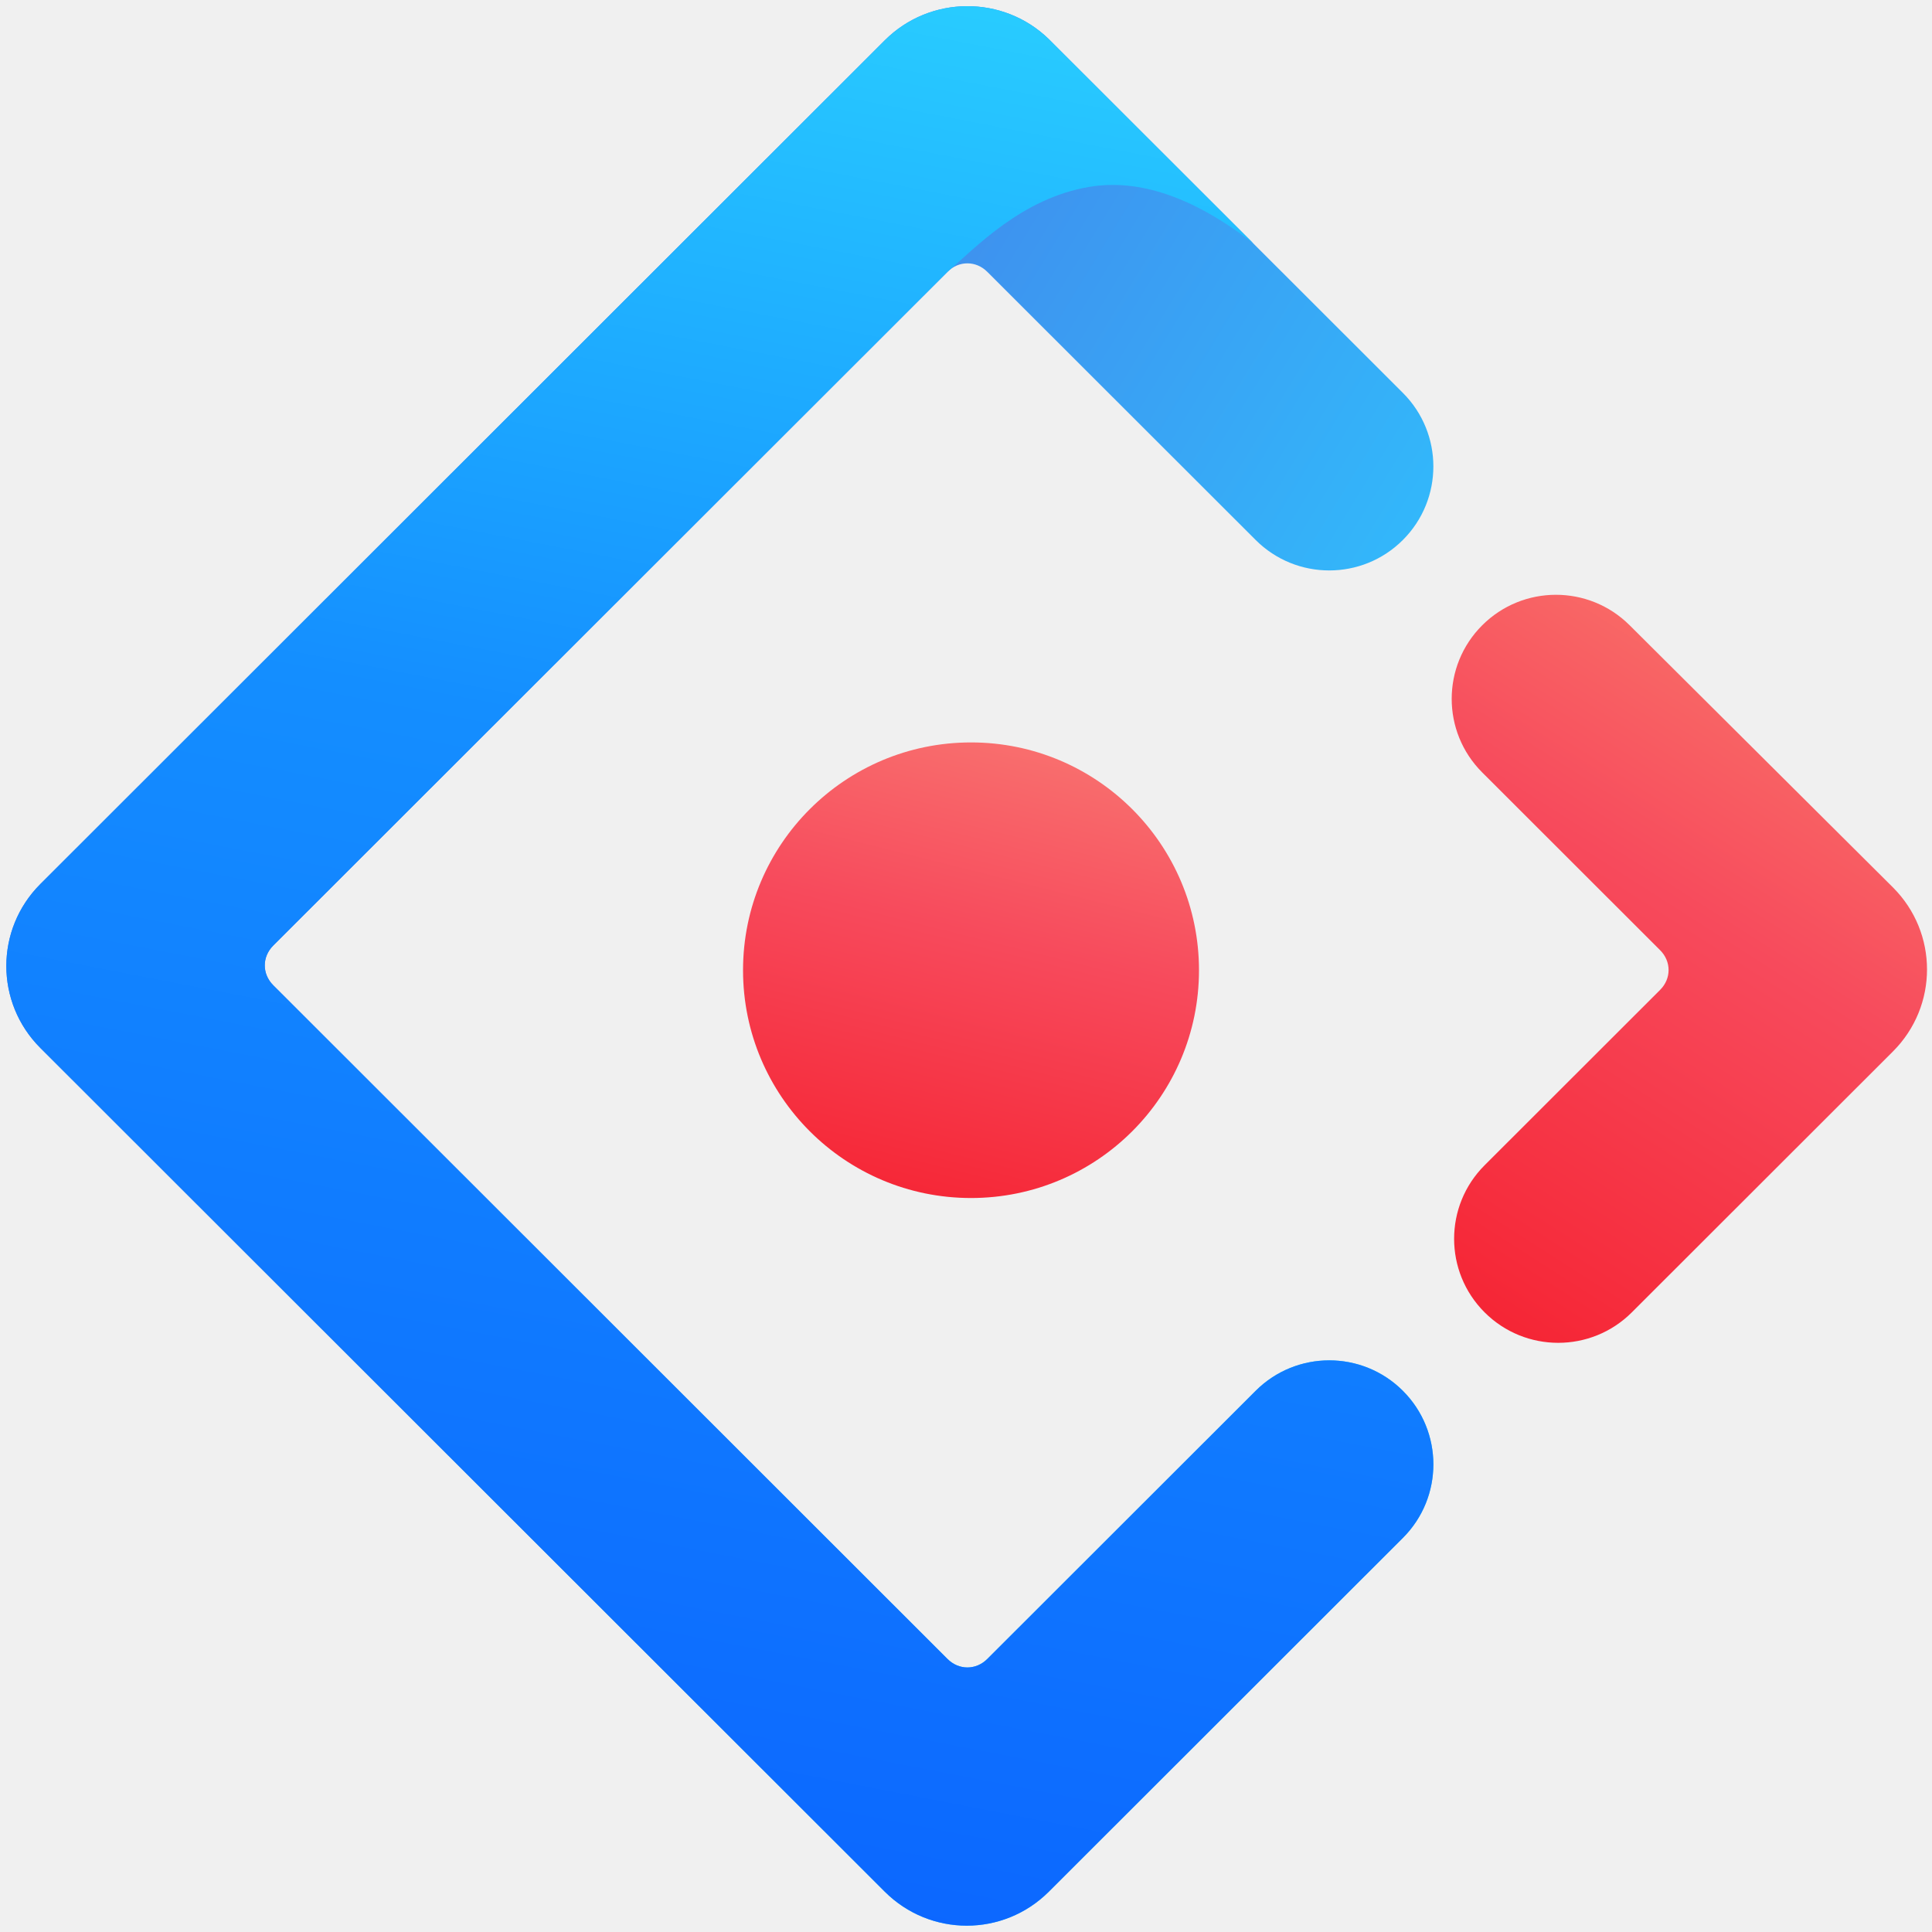
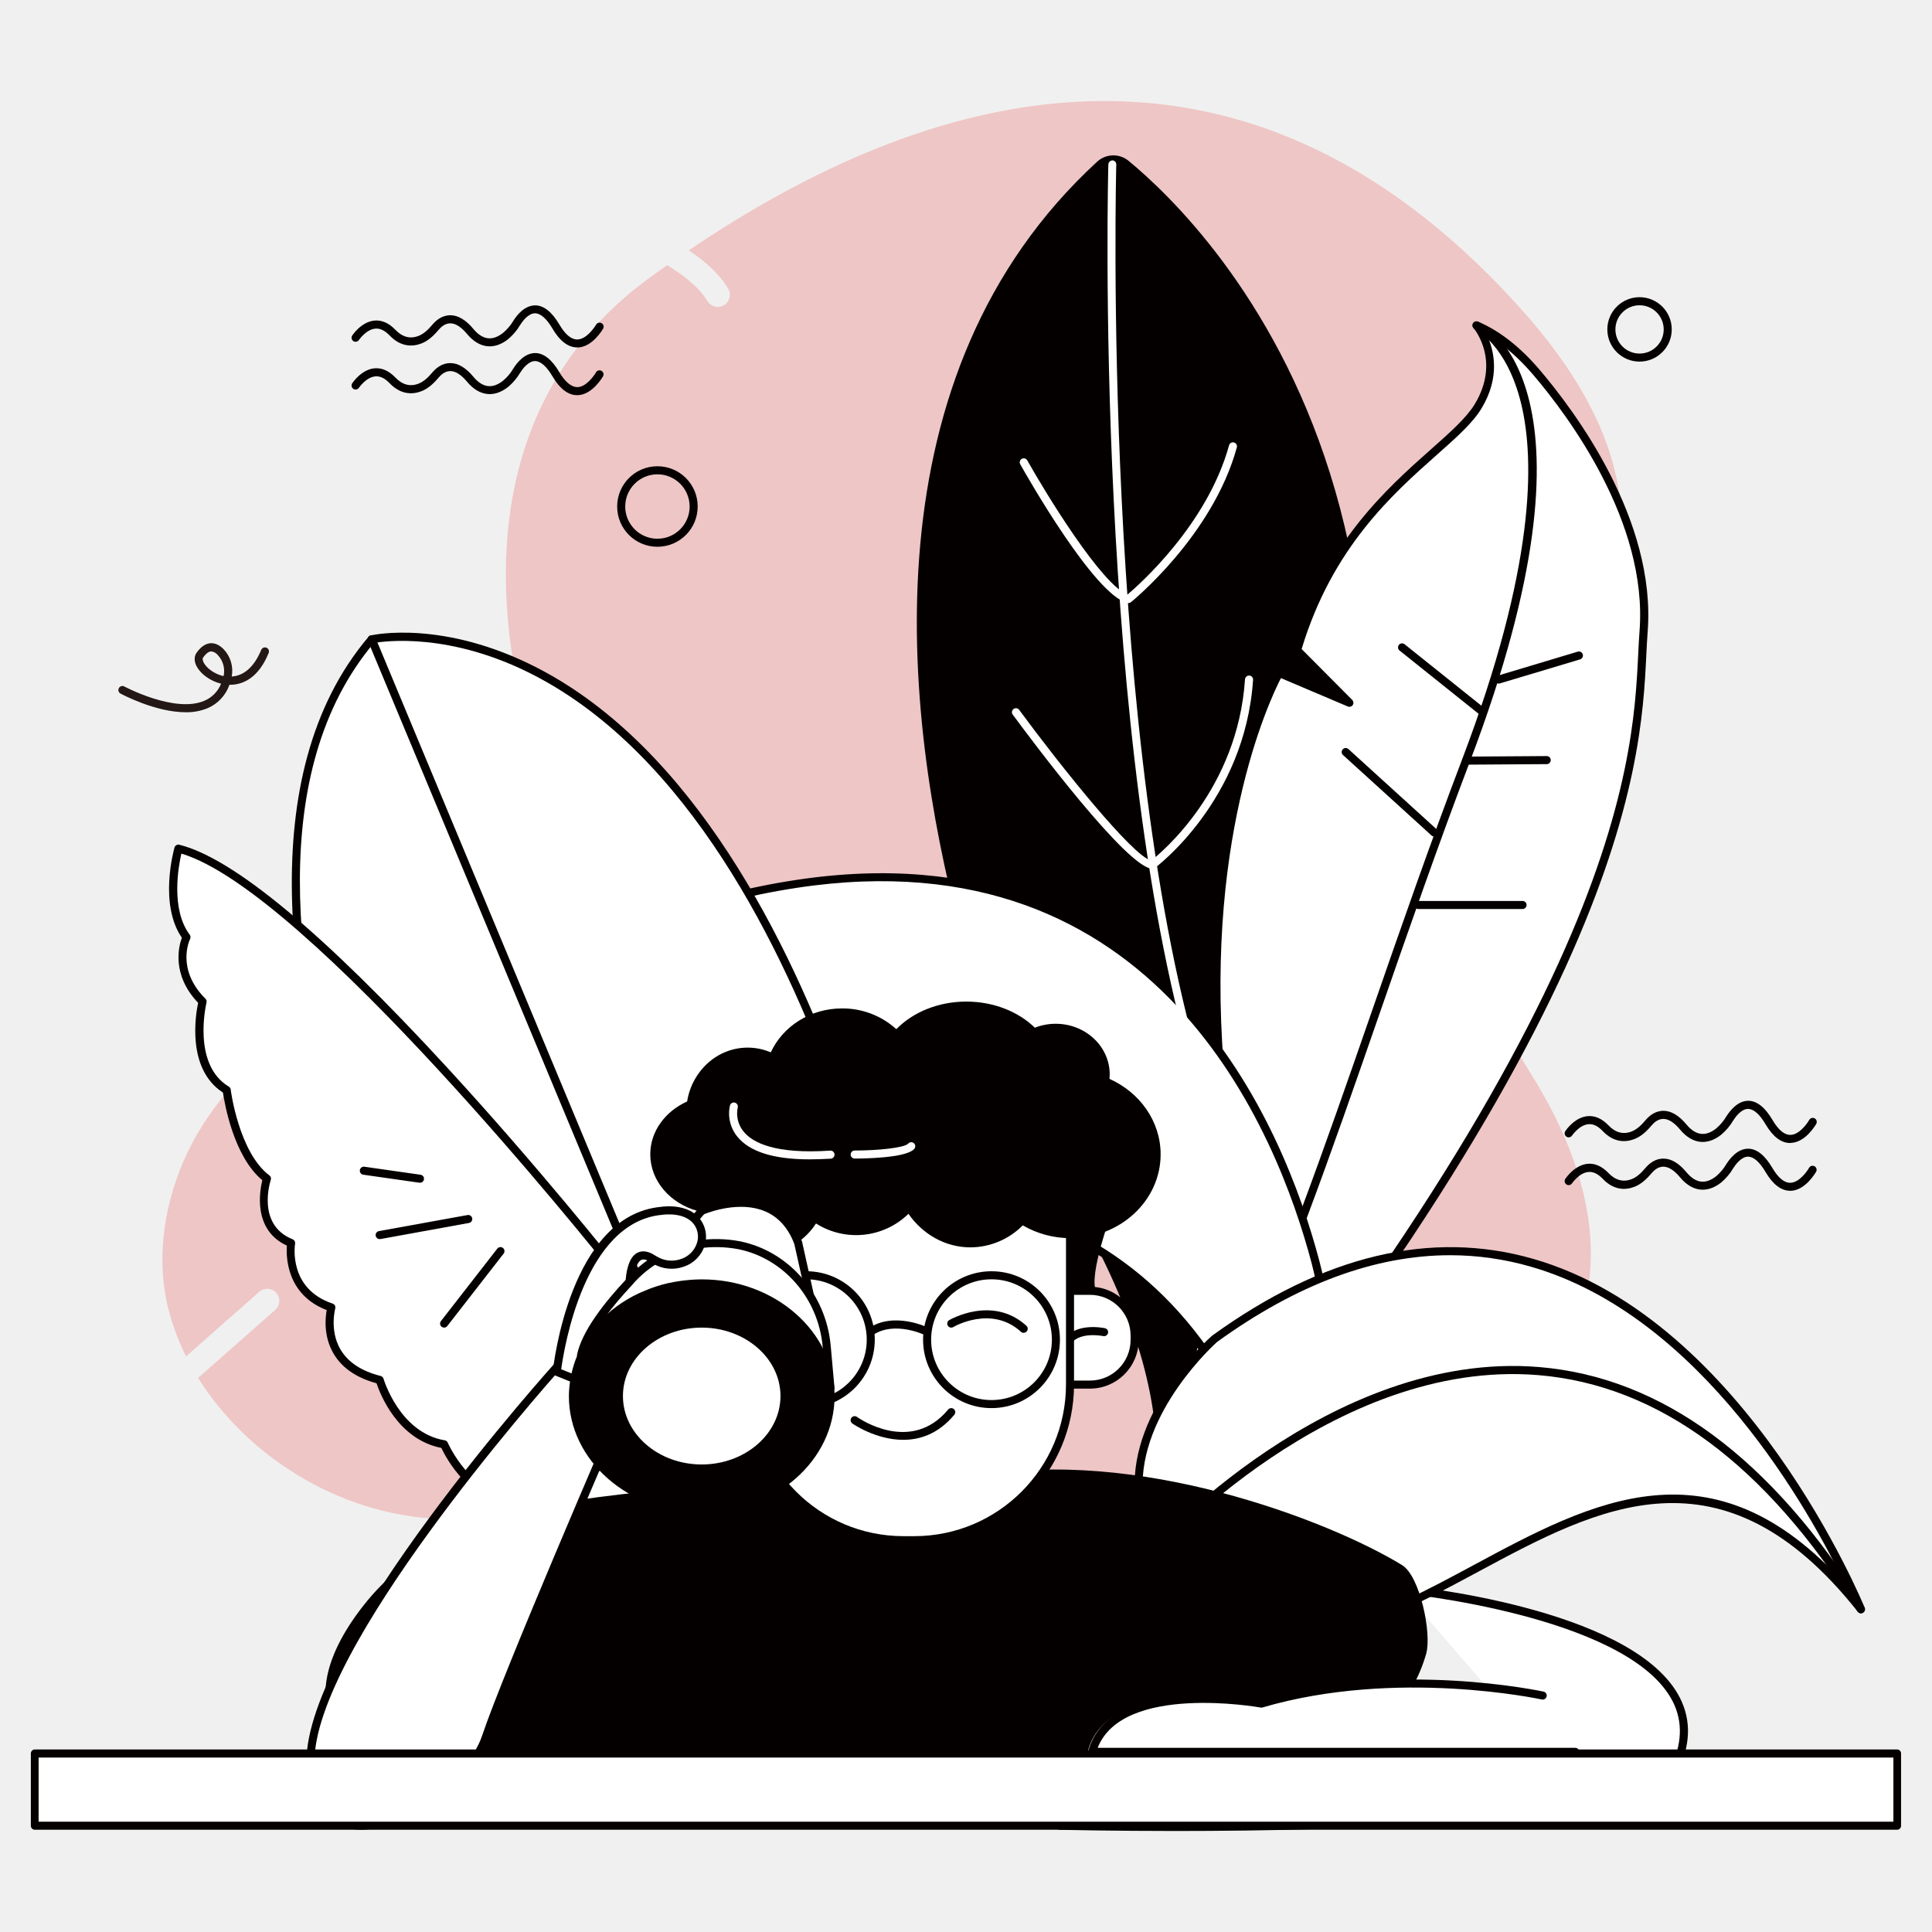
- <svg xmlns="http://www.w3.org/2000/svg" width="200" height="200" version="1.1" viewBox="0 0 200 200">
+ <svg xmlns="http://www.w3.org/2000/svg" viewBox="0 0 1024 1024" width="200" height="200" id="a7b9e121-46c7-47d7-9e5a-9dea1629648e">
  <defs>
-     <linearGradient id="linearGradient-1" x1="62.102%" x2="108.197%" y1="0%" y2="37.864%">
-       <stop offset="0%" stop-color="#4285EB" />
-       <stop offset="100%" stop-color="#2EC7FF" />
-     </linearGradient>
-     <linearGradient id="linearGradient-2" x1="69.644%" x2="54.043%" y1="0%" y2="108.457%">
-       <stop offset="0%" stop-color="#29CDFF" />
-       <stop offset="37.86%" stop-color="#148EFF" />
-       <stop offset="100%" stop-color="#0A60FF" />
-     </linearGradient>
-     <linearGradient id="linearGradient-3" x1="69.691%" x2="16.723%" y1="-12.974%" y2="117.391%">
-       <stop offset="0%" stop-color="#FA816E" />
-       <stop offset="41.473%" stop-color="#F74A5C" />
-       <stop offset="100%" stop-color="#F51D2C" />
-     </linearGradient>
-     <linearGradient id="linearGradient-4" x1="68.128%" x2="30.44%" y1="-35.691%" y2="114.943%">
-       <stop offset="0%" stop-color="#FA8E7D" />
-       <stop offset="51.264%" stop-color="#F74A5C" />
-       <stop offset="100%" stop-color="#F51D2C" />
-     </linearGradient>
+     <style>.aae448e3-3820-4db0-8b6c-5202e77157a7{fill:#e61f19;opacity:0.2;}.a4da151b-d4e2-49e9-a6ed-75e9b68c2afd{fill:#040000;}.ac52c1ed-0af8-4c4d-b9db-c539bc9b1662{fill:#fff;}.bac404ac-dec8-498c-ac47-46aa684ae1dd{fill:#231815;}.e115b530-dfb1-4089-9352-734220872281{fill:none;}.aea8a7b9-f648-4a53-afc1-7c3500db95c4{fill:#fffdfd;}</style>
  </defs>
-   <g id="Page-1" fill="none" fill-rule="evenodd" stroke="none" stroke-width="1">
-     <g id="logo" transform="translate(-20, -20)">
-       <g id="Group-28-Copy-5" transform="translate(20, 20)">
-         <g id="Group-27-Copy-3">
-           <g id="Group-25" fill-rule="nonzero">
-             <g id="2">
-               <path id="Shape" fill="url(#linearGradient-1)" d="M91.588,4.177 L4.18,91.513 C-0.519,96.208 -0.519,103.792 4.18,108.487 L91.588,195.823 C96.287,200.519 103.877,200.519 108.577,195.823 L145.225,159.205 C149.434,155 149.434,148.182 145.225,143.977 C141.017,139.772 134.194,139.772 129.985,143.977 L102.202,171.737 C101.032,172.906 99.257,172.906 98.088,171.737 L28.286,101.993 C27.116,100.824 27.116,99.051 28.286,97.882 L98.088,28.138 C99.257,26.969 101.032,26.969 102.202,28.138 L129.985,55.898 C134.194,60.103 141.017,60.103 145.225,55.898 C149.434,51.693 149.434,44.876 145.225,40.671 L108.581,4.056 C103.862,-0.538 96.269,-0.501 91.588,4.177 Z" />
-               <path id="Shape" fill="url(#linearGradient-2)" d="M91.588,4.177 L4.18,91.513 C-0.519,96.208 -0.519,103.792 4.18,108.487 L91.588,195.823 C96.287,200.519 103.877,200.519 108.577,195.823 L145.225,159.205 C149.434,155 149.434,148.182 145.225,143.977 C141.017,139.772 134.194,139.772 129.985,143.977 L102.202,171.737 C101.032,172.906 99.257,172.906 98.088,171.737 L28.286,101.993 C27.116,100.824 27.116,99.051 28.286,97.882 L98.088,28.138 C101,25.627 105.752,20.542 112.73,19.352 C117.916,18.469 123.585,20.414 129.739,25.189 C125.625,21.078 118.572,14.034 108.581,4.056 C103.862,-0.538 96.269,-0.501 91.588,4.177 Z" />
-             </g>
-             <path id="Shape" fill="url(#linearGradient-3)" d="M153.686,135.855 C157.894,140.06 164.717,140.06 168.926,135.855 L195.96,108.843 C200.659,104.147 200.659,96.564 195.961,91.869 L168.691,64.718 C164.472,60.518 157.647,60.524 153.436,64.732 C149.227,68.937 149.227,75.754 153.436,79.959 L171.854,98.362 C173.024,99.531 173.024,101.305 171.854,102.473 L153.686,120.627 C149.477,124.832 149.477,131.65 153.686,135.855 Z" />
-           </g>
-           <ellipse id="Combined-Shape" cx="100.519" cy="100.437" fill="url(#linearGradient-4)" rx="23.6" ry="23.581" />
-         </g>
-       </g>
-     </g>
-   </g>
+   <path d="M805.48,163C654.88-4.19,488.81,48.93,365.07,132.68c8.25,5.52,16.08,12.3,20.87,20.29a6.4,6.4,0,1,1-11,6.58c-4.36-7.26-12.66-13.74-21.33-19-3.18,2.24-6.34,4.5-9.45,6.77-125.7,91.76-57.66,258.41-57.66,258.41s42.53,55.05-117.9,136C101,575.86,79,642,88,688.18A121.07,121.07,0,0,0,98.63,718.9l38.66-34.11a6.4,6.4,0,1,1,8.46,9.6L105,730.32c26.52,42.48,77.77,74.93,134.42,74.93l515-19S908.81,723,810.36,567.43,964.71,339.79,805.48,163Z" class="aae448e3-3820-4db0-8b6c-5202e77157a7" />
+   <path d="M508.67,492.51C478.39,377.31,459,198.45,581.46,85.74a12.7,12.7,0,0,1,16.64-.55c42.55,35,222.51,211.59,59.69,586.47,0,0-29.87,64-12.8,136.54L602.32,821s38.93-56.62-31.47-179.53C544,594.57,522.41,544.78,508.67,492.51Z" class="a4da151b-d4e2-49e9-a6ed-75e9b68c2afd" />
+   <path d="M567.11,887.18l-16-14.12c94.75-60.91,96.42-296.19,96.42-296.19C633.23,434.47,678,356.72,678,356.72l37.26,15.82-27.73-27.9c23.46-79.45,81.13-104.8,95.93-129.3s-.86-42.88-.86-42.88c12.42,5.28,23.08,14.69,31.78,24.9,22.43,26.32,61,81.77,56.78,137.24S881.77,522.43,567.11,887.18Z" class="ac52c1ed-0af8-4c4d-b9db-c539bc9b1662" />
+   <path d="M567.11,889.31a2.1,2.1,0,0,1-1.41-.53l-16-14.12a2.13,2.13,0,0,1-.72-1.76,2.11,2.11,0,0,1,1-1.63c92.7-59.61,95.42-292.08,95.43-294.42-14.2-141.21,30.26-220.41,30.71-221.19a2.14,2.14,0,0,1,2.68-.9L706,366.32,686,346.15a2.14,2.14,0,0,1-.53-2.11c16.46-55.75,49.24-84.83,73.17-106.07,10-8.87,18.63-16.52,23-23.74,13.79-22.82-.06-39.68-.66-40.39a2.13,2.13,0,0,1,2.46-3.34c11.3,4.8,22.26,13.37,32.57,25.47,18.74,22,61.84,79.55,57.29,138.79-.29,3.72-.49,7.78-.71,12.23-2.95,60.1-9.85,200.83-303.81,541.59a2.13,2.13,0,0,1-1.47.73Zm-12.49-16,12.29,10.85c291.63-338.47,298.45-477.8,301.37-537.36.22-4.5.42-8.6.71-12.36,4.44-57.66-37.87-114.1-56.27-135.69-7.9-9.27-16.15-16.36-24.6-21.15,3.68,7.85,7.25,22.08-2.88,38.85-4.69,7.77-13.12,15.25-23.8,24.72C738.07,261.9,706.13,290.25,689.89,344l26.84,27a2.13,2.13,0,0,1-2.34,3.46l-35.47-15.05c-6.19,12-42.2,88.44-29.26,217.2A812.89,812.89,0,0,1,637,702.51C620.9,789.53,593.2,847,554.62,873.3Z" class="a4da151b-d4e2-49e9-a6ed-75e9b68c2afd" />
+   <path d="M551.12,875.2a2.14,2.14,0,0,1-1.22-3.89c80.3-56.21,125.36-186,177.54-336.25,15-43.2,30.51-87.88,47.55-132.67,38.78-101.95,38.43-158.62,31.31-188.21-7.63-31.69-24.45-39.69-24.62-39.77a2.15,2.15,0,0,1-1.06-2.82,2.11,2.11,0,0,1,2.81-1.07c2.94,1.31,71.24,34.4-4.46,233.39-17,44.73-32.51,89.38-47.5,132.55-52.42,151-97.69,281.34-179.13,338.35A2.13,2.13,0,0,1,551.12,875.2Z" class="a4da151b-d4e2-49e9-a6ed-75e9b68c2afd" />
+   <path d="M666,967.67s59.39-192,31.26-298.67c-16.58-62.83-78.15-230.4-275.06-200.53S250.29,643.4,337.81,639.14c81.31-4,249-48.44,325,119.77,10.74,23.76,14,52.45,9.43,79.66l-21.83,129.1Z" class="ac52c1ed-0af8-4c4d-b9db-c539bc9b1662" />
+   <path d="M666,969.8H650.38a2.12,2.12,0,0,1-2.1-2.49l21.82-129.1c4.53-26.79,1.15-55.37-9.26-78.42-65.12-144.1-197.79-130.63-285.59-121.73-13.53,1.37-26.3,2.67-37.33,3.21-35.82,1.72-64.18-21.6-67.57-55.5-2.46-24.61,8.53-49.48,30.94-70,26.56-24.36,68.26-41.43,120.59-49.37,194.56-29.5,258.83,131.51,277.45,202.1,28,106-30.69,297.92-31.28,299.84A2.13,2.13,0,0,1,666,969.8Zm-13.11-4.26h11.53c5.44-18.22,57.12-196.09,30.77-296-18.32-69.48-81.6-227.95-272.67-199C314.06,487,270.07,540.07,274.6,585.34c3.15,31.57,29.69,53.34,63.11,51.67,10.92-.53,23.64-1.83,37.11-3.19,89-9,223.52-22.69,289.91,124.21,10.91,24.16,14.32,52.88,9.58,80.89Z" class="a4da151b-d4e2-49e9-a6ed-75e9b68c2afd" />
+   <path d="M261,799.66s-183.47-320-64-460.8c0,0,149.33-34.13,247.46,238.94C517.38,780.72,418.85,829.53,261,799.66Z" class="ac52c1ed-0af8-4c4d-b9db-c539bc9b1662" />
+   <path d="M338.16,809.9q-34.47,0-77.57-8.14a2.11,2.11,0,0,1-1.45-1c-.46-.81-46.34-81.32-77-178C153.77,533.15,133,411,195.36,337.49a2.07,2.07,0,0,1,1.15-.7c1.56-.36,38.66-8.41,88.39,17.25,82.6,42.63,133.45,144.82,161.56,223,32.63,90.79,32.74,156.09.34,194.07C424.78,797,388.37,809.9,338.16,809.9Zm-75.8-12.15c89.3,16.74,150.27,6.87,181.19-29.37,31.34-36.73,31-100.61-1.11-189.86-27.8-77.36-78-178.42-159.18-220.53-44.82-23.24-79.89-18.12-85.13-17.18C84.92,475.63,252,779.34,262.36,797.75Z" class="a4da151b-d4e2-49e9-a6ed-75e9b68c2afd" />
+   <line y2="799.66" x2="388.99" y1="338.86" x1="196.99" class="ac52c1ed-0af8-4c4d-b9db-c539bc9b1662" />
+   <path d="M389,801.8a2.14,2.14,0,0,1-2-1.31L195,339.69A2.13,2.13,0,0,1,199,338l192,460.8a2.13,2.13,0,0,1-1.14,2.79A2,2,0,0,1,389,801.8Z" class="a4da151b-d4e2-49e9-a6ed-75e9b68c2afd" />
+   <path d="M325,671.66S162.85,466.86,94.59,449.8c0,0-8.54,29.86,4.26,46.93,0,0-8.53,17.07,8.54,34.13,0,0-8.54,34.14,12.8,46.94,0,0,4.26,34.13,21.33,46.93,0,0-8.53,25.6,12.8,34.13,0,0-4.27,25.6,21.33,34.14,0,0-8.53,29.86,25.6,38.4,0,0,8.54,29.86,34.14,34.13,0,0,12.8,29.87,38.4,29.87l72.53-29.87Z" class="ac52c1ed-0af8-4c4d-b9db-c539bc9b1662" />
+   <path d="M273.79,797.53c-24.21,0-37.25-24.56-39.88-30.1-23.15-4.57-32.44-28.55-34.34-34.27-10.77-2.92-18.47-8.26-22.88-15.9-5.26-9.11-4.28-18.82-3.53-22.89-21.28-8.16-21.54-28.21-21.12-34.17-18.16-8.39-14.39-29-13-34.67-15.19-12.59-20-40.65-20.87-46.45-19.36-12.54-14.49-41.28-13.16-47.55-14.29-15-10.23-30.15-8.62-34.51-12.26-17.81-4.25-46.57-3.9-47.81a2.14,2.14,0,0,1,2.57-1.48c28.73,7.18,76.45,46.87,141.86,118,48.56,52.78,89.29,104.14,89.7,104.65a2.1,2.1,0,0,1,.41.85l21.33,93.87a2.13,2.13,0,0,1-1.27,2.44L274.6,797.37A2.05,2.05,0,0,1,273.79,797.53ZM96.13,452.43c-1.58,6.89-5.71,29.51,4.43,43a2.14,2.14,0,0,1,.2,2.23c-.31.64-7.57,16,8.13,31.68a2.13,2.13,0,0,1,.57,2c-.08.33-7.89,32.76,11.82,44.59a2.13,2.13,0,0,1,1,1.56c0,.33,4.36,33.39,20.5,45.5a2.12,2.12,0,0,1,.74,2.37c-.32,1-7.62,23.81,11.57,31.48a2.14,2.14,0,0,1,1.31,2.33c-.15,1-3.61,23.93,19.91,31.77a2.12,2.12,0,0,1,1.37,2.6c0,.11-3.13,11.51,2.71,21.59,4,6.84,11.16,11.61,21.36,14.16a2.12,2.12,0,0,1,1.53,1.48c.09.29,8.5,28.63,32.44,32.62a2.14,2.14,0,0,1,1.61,1.26c.12.28,12.42,28.25,36,28.57l70.47-29L323,672.61C315.2,662.8,162.69,472.23,96.13,452.43Z" class="a4da151b-d4e2-49e9-a6ed-75e9b68c2afd" />
+   <path d="M743.12,842.33S922.36,859.4,888.19,936.2c-17.43,39.17-326.54,31.47-326.54,31.47S542,946.16,618.5,910.6c73.42-34.14,180.09-4.27,180.09-4.27" class="ac52c1ed-0af8-4c4d-b9db-c539bc9b1662" />
+   <path d="M623,970.46c-33.83,0-58-.57-61.41-.66a2.1,2.1,0,0,1-1.52-.69c-.16-.18-4-4.48-2.46-12.12,2.06-10.28,14.14-27,60-48.33,38.36-17.83,85.71-18.07,118.67-15.12a388.44,388.44,0,0,1,62.89,10.74,2.13,2.13,0,1,1-1.15,4.11c-1.06-.3-106.76-29.26-178.61,4.14-46.28,21.52-55.93,37.5-57.55,45.1a10.82,10.82,0,0,0,.93,7.93c86.36,2.09,309.69.71,323.46-30.23,5.73-12.89,5.48-24.84-.76-35.53-25.53-43.71-141.4-55.23-142.56-55.35a2.12,2.12,0,0,1-1.92-2.32,2.09,2.09,0,0,1,2.32-1.92c4.86.46,119.21,11.84,145.84,57.44,7,11.94,7.3,25.2,1,39.41C877.13,966.29,714.63,970.46,623,970.46Z" class="a4da151b-d4e2-49e9-a6ed-75e9b68c2afd" />
+   <path d="M986.32,852.93S864.26,550,643.82,709.53c0,0-89.63,78.59-1.66,140.46C748.26,924.62,858.17,691.14,986.32,852.93Z" class="ac52c1ed-0af8-4c4d-b9db-c539bc9b1662" />
+   <path d="M688.69,867.4c-16,0-31.85-4.48-47.76-15.67-25-17.55-38.24-38.18-39.48-61.31-2.35-44,39.2-80.94,41-82.49,58.91-42.64,116.17-56.28,170.35-40.66,113,32.58,174.92,183.35,175.53,184.87a2.13,2.13,0,0,1-3.65,2.12C912.76,763.5,847,798.87,783.43,833.09,750.94,850.56,719.64,867.4,688.69,867.4Zm80-202.11c-39.94,0-81.35,15.37-123.65,46-.26.24-41.61,37-39.36,79,1.17,21.75,13.84,41.27,37.67,58,44.59,31.36,90,6.94,138-18.91,62.19-33.46,126.4-68,196.58,10.38-18.31-38.08-75.73-142.21-166.41-168.35A154.2,154.2,0,0,0,768.72,665.29Z" class="a4da151b-d4e2-49e9-a6ed-75e9b68c2afd" />
+   <path d="M986.32,855.07a2.14,2.14,0,0,1-1.81-1C936,776.26,879.05,734.13,815.4,728.85c-109.07-9.09-201.89,94.49-202.81,95.54a2.14,2.14,0,1,1-3.2-2.83c.94-1.06,95.17-106.2,206.34-97,65.07,5.39,123.08,48.19,172.4,127.22a2.14,2.14,0,0,1-.68,2.94A2.2,2.2,0,0,1,986.32,855.07Z" class="a4da151b-d4e2-49e9-a6ed-75e9b68c2afd" />
+   <path d="M755.92,876.46c3-10.72-3.29-41.12-12.8-46.93-39.29-24-141.23-62.85-226.13-46.93-68.27,12.8-106.26-4.35-149.34,4.26-42.66,8.54-128,4.27-174.93,64s-4.78,93.6,51.2,89.6c59.73-4.26,204.8-4.26,204.8-4.26H687.65S741.73,926.72,755.92,876.46Z" class="a4da151b-d4e2-49e9-a6ed-75e9b68c2afd" />
+   <path d="M367.57,684.16h49a0,0,0,0,1,0,0v49.72a0,0,0,0,1,0,0h-49a5.55,5.55,0,0,1-5.55-5.55V689.71a5.55,5.55,0,0,1,5.55-5.55Z" class="ac52c1ed-0af8-4c4d-b9db-c539bc9b1662" />
+   <path d="M416.52,736H385.7a25.86,25.86,0,0,1-25.82-25.82v-2.34A25.86,25.86,0,0,1,385.7,682h30.82a2.13,2.13,0,0,1,2.13,2.14v49.71A2.13,2.13,0,0,1,416.52,736ZM385.7,686.29a21.58,21.58,0,0,0-21.55,21.56v2.34a21.58,21.58,0,0,0,21.55,21.55h28.69V686.29Z" class="a4da151b-d4e2-49e9-a6ed-75e9b68c2afd" />
+   <path transform="translate(1148.32 1418.03) rotate(180)" d="M569.38,684.16h15.11a16.92,16.92,0,0,1,16.92,16.92v15.87a16.92,16.92,0,0,1-16.92,16.92H569.38A22.48,22.48,0,0,1,546.9,711.4v-4.76a22.48,22.48,0,0,1,22.48-22.48Z" class="ac52c1ed-0af8-4c4d-b9db-c539bc9b1662" />
+   <path d="M577.72,736H546.9a2.14,2.14,0,0,1-2.13-2.14V684.16A2.14,2.14,0,0,1,546.9,682h30.82a25.85,25.85,0,0,1,25.82,25.83v2.34A25.85,25.85,0,0,1,577.72,736ZM549,731.74h28.68a21.58,21.58,0,0,0,21.56-21.55v-2.34a21.58,21.58,0,0,0-21.56-21.56H549Z" class="a4da151b-d4e2-49e9-a6ed-75e9b68c2afd" />
+   <path d="M585.25,706.07s-15.4-3.36-20.2,6.45" class="ac52c1ed-0af8-4c4d-b9db-c539bc9b1662" />
+   <path d="M565,714.65a2.08,2.08,0,0,1-.93-.22,2.13,2.13,0,0,1-1-2.85c5.48-11.19,21.88-7.75,22.58-7.59a2.13,2.13,0,0,1,1.63,2.53,2.15,2.15,0,0,1-2.54,1.63c-.14,0-13.83-2.87-17.84,5.31A2.14,2.14,0,0,1,565,714.65Z" class="a4da151b-d4e2-49e9-a6ed-75e9b68c2afd" />
+   <path d="M462.38,601.7h38.67a66.08,66.08,0,0,1,66.08,66.08v63.14a85.42,85.42,0,0,1-85.42,85.42h0a85.42,85.42,0,0,1-85.42-85.42V667.78a66.08,66.08,0,0,1,66.08-66.08Z" class="ac52c1ed-0af8-4c4d-b9db-c539bc9b1662" />
+   <path d="M484.63,818.47H478.8a84.74,84.74,0,0,1-84.64-84.64V601.7a2.14,2.14,0,0,1,2.14-2.14H567.13a2.13,2.13,0,0,1,2.13,2.14V733.83A84.73,84.73,0,0,1,484.63,818.47Zm-86.2-214.64v130A80.46,80.46,0,0,0,478.8,814.2h5.83A80.46,80.46,0,0,0,565,733.83v-130Z" class="a4da151b-d4e2-49e9-a6ed-75e9b68c2afd" />
+   <path d="M588.05,571.82c.07-.78.12-1.55.12-2.35,0-14.83-12.81-26.85-28.62-26.85a30.34,30.34,0,0,0-11.06,2.08c-8.69-8.45-21.73-13.84-36.33-13.84-15,0-28.41,5.73-37.09,14.62a42.46,42.46,0,0,0-28.76-11c-16.93,0-31.46,9.59-37.78,23.29a31.1,31.1,0,0,0-12.23-2.51c-16.16,0-29.53,12.35-32.11,28.55-11.58,5.22-19.53,15.79-19.53,28,0,14.07,10.51,26,25,30a35.34,35.34,0,0,0,62.84,6.65,39.71,39.71,0,0,0,49-5.11c7.51,10.78,19.42,17.78,32.87,17.78a39.35,39.35,0,0,0,27.72-11.66,50.2,50.2,0,0,0,25.27,6.77c26.4,0,47.8-19.9,47.8-44.44C615.12,594.18,604.05,579,588.05,571.82Z" class="a4da151b-d4e2-49e9-a6ed-75e9b68c2afd" />
+   <path d="M376.09,706.07s15.4-3.36,20.21,6.45" class="ac52c1ed-0af8-4c4d-b9db-c539bc9b1662" />
+   <path d="M396.3,714.65a2.13,2.13,0,0,1-1.92-1.2c-4-8.17-17.7-5.33-17.84-5.3a2.13,2.13,0,1,1-.9-4.16c.69-.16,17.1-3.59,22.57,7.59a2.13,2.13,0,0,1-1,2.85A2.08,2.08,0,0,1,396.3,714.65Z" class="a4da151b-d4e2-49e9-a6ed-75e9b68c2afd" />
+   <path d="M98.41,377.51c-16,0-33.78-9.47-34.71-10a2.14,2.14,0,0,1,2-3.76c.27.15,26.81,14.33,42.48,7.73a16.43,16.43,0,0,0,9-9.11c-5.79-1.39-10.74-5.15-12.85-9-1.5-2.72-1.54-5.43-.11-7.44,2.2-3.09,4.64-4.77,7.24-5,2.41-.18,4.75.85,7,3.09a16.55,16.55,0,0,1,4.36,14.55c6.63-.43,12-5.31,15.63-14.11a2.13,2.13,0,1,1,3.95,1.62C137,359.4,128.82,362.59,123,362.93c-.47,0-.93,0-1.38,0a21,21,0,0,1-11.71,12.48A29.49,29.49,0,0,1,98.41,377.51ZM112,345.26h-.21c-1.6.13-3.12,1.82-4.11,3.21-.6.84,0,2.17.37,2.89,1.64,2.95,5.74,5.95,10.45,7a12.33,12.33,0,0,0-3.11-11.22A5.16,5.16,0,0,0,112,345.26Z" class="bac404ac-dec8-498c-ac47-46aa684ae1dd" />
+   <path d="M948.82,605.82c-4.78,0-9.18-3.36-13.08-10-3.09-5.25-6.24-8-9.13-8.08h-.07c-3.64,0-6.73,4.29-7.9,6.15a29.4,29.4,0,0,1-6.44,7.6c-7.46,5.86-15.36,4.85-21.7-2.76-3.13-3.77-6.13-5.68-8.91-5.68s-4.93,1.91-6.27,3.52c-3,3.58-5.89,5.9-8.89,7.09-4.3,1.71-10.74,2.37-17-4.22-2.5-2.61-5-3.83-7.56-3.58-4.91.44-8.62,6-8.66,6a2.13,2.13,0,0,1-3.57-2.34c.2-.3,4.85-7.3,11.82-7.94,3.87-.34,7.6,1.28,11.05,4.88,3.74,3.91,7.91,5,12.4,3.2,2.32-.92,4.67-2.84,7.18-5.85,1.92-2.31,5.14-5.06,9.55-5.06,4.1,0,8.2,2.43,12.19,7.22,4.92,5.91,10.09,6.61,15.78,2.14a25.54,25.54,0,0,0,5.47-6.52c1.92-3,6-8.15,11.51-8.15h.13c4.52.07,8.81,3.49,12.75,10.18,3.07,5.24,6.24,7.89,9.4,7.89h.06c4.56,0,8.75-5.74,10-7.93a2.13,2.13,0,0,1,3.72,2.08c-.23.41-5.68,10-13.65,10.11Z" class="a4da151b-d4e2-49e9-a6ed-75e9b68c2afd" />
+   <path d="M948.82,631.13c-4.78,0-9.18-3.36-13.08-10-3.09-5.24-6.24-8-9.13-8.08h-.07c-3.64,0-6.73,4.3-7.9,6.16a29.34,29.34,0,0,1-6.44,7.59c-7.46,5.86-15.36,4.85-21.7-2.76-3.13-3.77-6.13-5.68-8.91-5.68s-4.93,1.92-6.27,3.52c-3,3.58-5.89,5.9-8.89,7.09-4.3,1.71-10.74,2.37-17-4.22-2.5-2.6-5-3.81-7.56-3.58-4.91.45-8.62,6-8.66,6a2.13,2.13,0,0,1-3.57-2.33c.2-.3,4.85-7.3,11.82-8,3.87-.36,7.6,1.28,11.05,4.88,3.74,3.91,7.91,5,12.4,3.21,2.32-.93,4.67-2.84,7.18-5.86,1.92-2.3,5.14-5,9.55-5,4.1,0,8.2,2.42,12.19,7.21,4.92,5.92,10.09,6.62,15.78,2.14A25.29,25.29,0,0,0,915,617c1.92-3.06,6-8.16,11.51-8.16h.13c4.52.06,8.81,3.49,12.75,10.18,3.07,5.23,6.24,7.88,9.4,7.88h.06c4.56,0,8.75-5.74,10-7.93a2.13,2.13,0,0,1,3.72,2.08c-.23.41-5.68,10-13.65,10.12Z" class="a4da151b-d4e2-49e9-a6ed-75e9b68c2afd" />
+   <path d="M305.89,184.13c-4.78,0-9.18-3.35-13.08-10-3.08-5.24-6.24-8-9.13-8.08h-.06c-3.64,0-6.74,4.3-7.9,6.16a29.22,29.22,0,0,1-6.45,7.6c-7.45,5.85-15.35,4.85-21.69-2.76-3.14-3.77-6.14-5.68-8.91-5.68h0c-2.75,0-4.93,1.91-6.26,3.52-3,3.58-5.89,5.9-8.89,7.09-4.31,1.7-10.75,2.36-17.06-4.22-2.5-2.61-5.07-3.84-7.57-3.58-4.87.45-8.6,6-8.64,6a2.13,2.13,0,1,1-3.57-2.33c.19-.3,4.84-7.3,11.81-7.94,3.87-.36,7.61,1.28,11.06,4.88,3.74,3.91,7.91,5,12.39,3.2,2.32-.92,4.67-2.84,7.19-5.85,1.92-2.31,5.13-5.06,9.54-5.06h0c4.1,0,8.2,2.43,12.19,7.22,4.92,5.91,10.08,6.61,15.77,2.13A24.9,24.9,0,0,0,272.1,170c1.94-3.08,5.95-8.15,11.64-8.15,4.53.06,8.81,3.49,12.75,10.18,3.08,5.23,6.24,7.89,9.4,7.89H306c4.57-.05,8.75-5.74,10-7.94a2.14,2.14,0,0,1,3.73,2.08c-.23.41-5.68,10-13.65,10.12Z" class="a4da151b-d4e2-49e9-a6ed-75e9b68c2afd" />
+   <path d="M305.89,209.45c-4.78,0-9.18-3.36-13.08-10-3.08-5.25-6.24-8-9.13-8.08h-.06c-3.64,0-6.74,4.3-7.9,6.15a29.06,29.06,0,0,1-6.45,7.6c-7.45,5.85-15.35,4.85-21.69-2.76-3.14-3.77-6.14-5.68-8.91-5.68h0c-2.75,0-4.93,1.92-6.26,3.52-3,3.58-5.89,5.9-8.89,7.09-4.31,1.7-10.75,2.36-17.06-4.22-2.5-2.61-5.07-3.84-7.57-3.58-4.87.45-8.6,6-8.64,6a2.13,2.13,0,1,1-3.57-2.33c.19-.3,4.84-7.3,11.81-7.95,3.87-.34,7.61,1.28,11.06,4.88,3.74,3.91,7.91,5,12.39,3.21,2.32-.93,4.67-2.84,7.19-5.86,1.92-2.3,5.13-5,9.54-5h0c4.1,0,8.2,2.42,12.19,7.21,4.92,5.91,10.08,6.61,15.77,2.14a24.9,24.9,0,0,0,5.47-6.51c1.94-3.08,5.95-8.14,11.64-8.16,4.53.07,8.81,3.49,12.75,10.19,3.1,5.26,6.38,7.82,9.46,7.88,4.57,0,8.75-5.74,10-7.93a2.14,2.14,0,0,1,3.73,2.08c-.23.41-5.68,10-13.65,10.12Z" class="a4da151b-d4e2-49e9-a6ed-75e9b68c2afd" />
+   <path d="M869,191.66a17.07,17.07,0,1,1,17.06-17.06A17.08,17.08,0,0,1,869,191.66Zm0-29.86a12.8,12.8,0,1,0,12.8,12.8A12.81,12.81,0,0,0,869,161.8Z" class="a4da151b-d4e2-49e9-a6ed-75e9b68c2afd" />
+   <path d="M348.45,289.8a21.34,21.34,0,1,1,21.34-21.34A21.36,21.36,0,0,1,348.45,289.8Zm0-38.4a17.07,17.07,0,1,0,17.07,17.06A17.08,17.08,0,0,0,348.45,251.4Z" class="a4da151b-d4e2-49e9-a6ed-75e9b68c2afd" />
+   <path d="M542.59,706.45a2.09,2.09,0,0,1-1.44-.56c-15.72-14.35-35.67-2.65-35.87-2.53a2.13,2.13,0,0,1-2.19-3.66c.23-.13,22.9-13.43,40.94,3a2.14,2.14,0,0,1-1.44,3.71Z" class="a4da151b-d4e2-49e9-a6ed-75e9b68c2afd" />
+   <path d="M478.74,763.14c-14.59,0-26.8-8.53-27-8.67a2.13,2.13,0,0,1,2.47-3.48c1.16.83,28.54,19.86,48.33-3.89a2.13,2.13,0,0,1,3.28,2.73C497.37,760,487.61,763.14,478.74,763.14Z" class="a4da151b-d4e2-49e9-a6ed-75e9b68c2afd" />
+   <path d="M525.52,746.33a36.27,36.27,0,1,1,36.27-36.27A36.31,36.31,0,0,1,525.52,746.33Zm0-68.27a32,32,0,1,0,32,32A32,32,0,0,0,525.52,678.06Z" class="a4da151b-d4e2-49e9-a6ed-75e9b68c2afd" />
+   <path d="M427.39,746.33a36.27,36.27,0,1,1,36.26-36.27A36.31,36.31,0,0,1,427.39,746.33Zm0-68.27a32,32,0,1,0,32,32A32,32,0,0,0,427.39,678.06Z" class="a4da151b-d4e2-49e9-a6ed-75e9b68c2afd" />
+   <path d="M461.52,707.93a2.13,2.13,0,0,1-1.18-3.91c13.66-9.12,31.25-.5,32-.13a2.14,2.14,0,0,1-1.91,3.82c-.15-.08-16.13-7.87-27.73-.14A2.12,2.12,0,0,1,461.52,707.93Z" class="a4da151b-d4e2-49e9-a6ed-75e9b68c2afd" />
+   <path d="M298.21,721.1S164.05,869.35,164.56,933.91s80.83,23,92.94-13.15,73.86-178.5,73.86-178.5Z" class="ac52c1ed-0af8-4c4d-b9db-c539bc9b1662" />
+   <path d="M191.41,969.79a34.13,34.13,0,0,1-5.32-.41c-10.68-1.69-23.45-9.22-23.66-35.45-.51-64.65,128.69-208.19,134.2-214.27a2.12,2.12,0,0,1,2.72-.36l33.16,21.16a2.13,2.13,0,0,1,.81,2.65c-.62,1.42-61.84,142.64-73.79,178.33C251.44,945.58,216.35,969.79,191.41,969.79ZM298.59,723.87c-13.35,15-132.37,150.26-131.9,210,.15,18.4,7.09,29.22,20.06,31.28,22.82,3.62,60.74-21.23,68.73-45.08,11.3-33.74,66.23-160.9,73.21-177Z" class="a4da151b-d4e2-49e9-a6ed-75e9b68c2afd" />
+   <path d="M342.05,675.93l29.87-34.13s38.4-17.07,51.2,17.06l8.53,38.4Z" class="ac52c1ed-0af8-4c4d-b9db-c539bc9b1662" />
+   <path d="M431.65,699.4a2.05,2.05,0,0,1-.49-.06L341.56,678a2.16,2.16,0,0,1-1.54-1.43,2.1,2.1,0,0,1,.43-2.05l29.86-34.14a2.31,2.31,0,0,1,.74-.54c.8-.35,19.72-8.6,36-1.76,8.3,3.47,14.37,10.21,18.05,20l8.62,38.69a2.18,2.18,0,0,1-.59,2A2.15,2.15,0,0,1,431.65,699.4ZM346,674.68l82.84,19.72L421,659.33C417.87,651,412.6,645,405.44,642c-13.35-5.61-29.47.42-32.24,1.55Z" class="a4da151b-d4e2-49e9-a6ed-75e9b68c2afd" />
+   <path d="M438.16,713.35c-2.36-25.92-20.88-48.21-46.4-53.35a57.09,57.09,0,0,0-11.31-1.14,77.14,77.14,0,0,0-10.27.68,58.85,58.85,0,0,0-34.47,17.63c-10.41,10.76-25.09,27.92-27.79,41.43l123.73,46.93,8.54-29.87Z" class="ac52c1ed-0af8-4c4d-b9db-c539bc9b1662" />
+   <path d="M431.65,767.66a2.15,2.15,0,0,1-.75-.13L307.16,720.59a2.13,2.13,0,0,1-1.33-2.41c2.74-13.73,16.93-30.68,28.35-42.49a61.23,61.23,0,0,1,35.72-18.27,68.12,68.12,0,0,1,22.28.49c25.84,5.2,45.62,27.92,48.1,55.24l2,22.32a2.28,2.28,0,0,1-.07.78l-8.54,29.87a2.1,2.1,0,0,1-2.05,1.54ZM310.43,717.27l119.81,45.44L438,735.46l-2-21.92h0c-2.31-25.46-20.69-46.61-44.69-51.45a63.73,63.73,0,0,0-20.88-.44,56.91,56.91,0,0,0-33.22,17C322.56,693.84,313.12,707.45,310.43,717.27Z" class="a4da151b-d4e2-49e9-a6ed-75e9b68c2afd" />
+   <path d="M371.92,779.4c-24.7,0-44.8-17.71-44.8-39.47s20.1-39.47,44.8-39.47,44.8,17.71,44.8,39.47S396.62,779.4,371.92,779.4Zm0-74.67c-22.35,0-40.53,15.79-40.53,35.2s18.18,35.2,40.53,35.2,40.53-15.79,40.53-35.2S394.27,704.73,371.92,704.73Z" class="a4da151b-d4e2-49e9-a6ed-75e9b68c2afd" />
+   <line y2="624.73" x2="222.59" y1="620.46" x1="192.72" class="ac52c1ed-0af8-4c4d-b9db-c539bc9b1662" />
+   <path d="M222.59,626.86a1.67,1.67,0,0,1-.31,0l-29.86-4.26a2.14,2.14,0,0,1,.6-4.23l29.87,4.27a2.13,2.13,0,0,1-.3,4.24Z" class="a4da151b-d4e2-49e9-a6ed-75e9b68c2afd" />
+   <line y2="646.06" x2="248.19" y1="654.6" x1="201.25" class="ac52c1ed-0af8-4c4d-b9db-c539bc9b1662" />
+   <path d="M201.25,656.73a2.13,2.13,0,0,1-.38-4.23L247.8,644a2.13,2.13,0,1,1,.77,4.19l-46.94,8.54A2.43,2.43,0,0,1,201.25,656.73Z" class="a4da151b-d4e2-49e9-a6ed-75e9b68c2afd" />
+   <line y2="663.13" x2="265.25" y1="701.53" x1="235.39" class="ac52c1ed-0af8-4c4d-b9db-c539bc9b1662" />
+   <path d="M235.38,703.66a2.08,2.08,0,0,1-1.3-.45,2.13,2.13,0,0,1-.38-3l29.87-38.4a2.13,2.13,0,0,1,3.37,2.62l-29.87,38.4A2.13,2.13,0,0,1,235.38,703.66Z" class="a4da151b-d4e2-49e9-a6ed-75e9b68c2afd" />
+   <rect height="38.28" width="987.19" y="929.4" x="18.4" class="ac52c1ed-0af8-4c4d-b9db-c539bc9b1662" />
+   <path d="M1005.6,969.8H18.41a2.09,2.09,0,0,1-2.06-2.13V929.4a2.1,2.1,0,0,1,2.06-2.14H1005.6a2.1,2.1,0,0,1,2,2.14v38.27A2.09,2.09,0,0,1,1005.6,969.8ZM20.46,965.54h983.08v-34H20.46Z" class="a4da151b-d4e2-49e9-a6ed-75e9b68c2afd" />
+   <path d="M371.92,680.2c-2.12,0-4.21.11-6.28.28-.62,0-1.23.12-1.85.18-1.51.16-3,.36-4.48.6-.61.1-1.22.19-1.82.3-2,.37-3.91.79-5.81,1.31l-.42.13c-1.77.49-3.5,1-5.2,1.66-.61.22-1.21.46-1.81.69-1.27.5-2.52,1-3.75,1.58-.58.27-1.16.52-1.73.8-1.67.82-3.32,1.68-4.91,2.61-15.5,9.13-26.41,23.69-29.34,40.55h0c-.24,1.38-.46,2.77-.59,4.18a46,46,0,0,0-.28,4.86c0,33,30.57,59.73,68.27,59.73s68.27-26.74,68.27-59.73S409.62,680.2,371.92,680.2Z" class="a4da151b-d4e2-49e9-a6ed-75e9b68c2afd" />
+   <path d="M371.92,801.8c-38.82,0-70.4-27.76-70.4-61.87a47.64,47.64,0,0,1,.29-5.09c.13-1.44.36-2.88.61-4.31,3-17.1,14-32.42,30.36-42,1.64-1,3.33-1.85,5.06-2.69l1.34-.62.44-.2c1.26-.57,2.55-1.11,3.86-1.62.87-.34,1.36-.53,1.86-.71,1.75-.63,3.53-1.21,5.34-1.72l.44-.13c1.95-.53,3.95-1,6-1.34l1.87-.32c1.51-.25,3-.45,4.6-.61l1.9-.19c2.13-.17,4.27-.29,6.45-.29,38.82,0,70.4,27.76,70.4,61.87S410.74,801.8,371.92,801.8ZM351.25,683l.58,2.06c-1.72.47-3.4,1-5.05,1.61l-1.37.52c-1.62.63-2.83,1.14-4,1.69l-1.68.77c-1.63.79-3.23,1.62-4.77,2.53-15.24,9-25.56,23.22-28.32,39.08-.23,1.32-.44,2.65-.56,4a42.86,42.86,0,0,0-.27,4.67c0,31.76,29.66,57.6,66.13,57.6s66.13-25.84,66.13-57.6-29.66-57.6-66.13-57.6c-2.07,0-4.1.11-6.11.27l-1.37.14-.43,0c-1.47.15-2.92.35-4.36.58l-1.76.3c-1.92.36-3.81.77-5.66,1.27Z" class="a4da151b-d4e2-49e9-a6ed-75e9b68c2afd" />
+   <path d="M333.69,679.29c.69-.73,1.36-1.44,2-2.12a60.92,60.92,0,0,1,11.45-9.28c-.28-.17-.56-.3-.84-.49C336.5,660.85,334.22,671.87,333.69,679.29Z" class="e115b530-dfb1-4089-9352-734220872281" />
+   <path d="M371.09,650.45c-4.7-11.29-20.5-8.65-20.5-8.65-46.94,4.26-55.47,85.33-55.47,85.33l9.4,3.76a53.84,53.84,0,0,1,3.65-12.2l-.25-.09c2.53-12.66,15.58-28.51,25.77-39.31.53-7.42,2.81-18.44,12.63-11.89.28.19.56.32.84.49a17.08,17.08,0,0,0,14.64,1.4,15.19,15.19,0,0,0,9.67-9.88A13.14,13.14,0,0,0,371.09,650.45Z" class="ac52c1ed-0af8-4c4d-b9db-c539bc9b1662" />
+   <path d="M304.52,733a2.13,2.13,0,0,1-.79-.15l-9.4-3.76a2.12,2.12,0,0,1-1.33-2.2c.35-3.38,9.27-82.86,57.39-87.24.55-.09,17.38-2.74,22.67,10h0a15.21,15.21,0,0,1,.45,10.4,17.25,17.25,0,0,1-11,11.28,19.22,19.22,0,0,1-16.41-1.59,10.38,10.38,0,0,1-.93-.55c-2.29-1.53-4.08-2-5.31-1.38-2.1,1-3.56,5.27-4,11.65a2.13,2.13,0,0,1-.58,1.31c-10,10.56-22.3,25.55-25.07,37.53a1.94,1.94,0,0,1,0,1.26,52.48,52.48,0,0,0-3.51,11.72,2.13,2.13,0,0,1-2.1,1.76Zm-7.08-7.26,5.49,2.2a55.41,55.41,0,0,1,2.89-9.17,1.79,1.79,0,0,1,0-.61c2.57-12.88,15.32-28.65,25.79-39.8.67-7.84,2.8-12.69,6.33-14.42,2.7-1.32,5.92-.76,9.55,1.66l.77.44a14.91,14.91,0,0,0,12.85,1.21,13.17,13.17,0,0,0,8.31-8.48,11.08,11.08,0,0,0-.3-7.52c-4-9.61-18.05-7.4-18.19-7.37C309.7,647.66,299,714.52,297.44,725.76Z" class="a4da151b-d4e2-49e9-a6ed-75e9b68c2afd" />
+   <ellipse ry="38.4" rx="43.89" cy="739.93" cx="371.92" class="ac52c1ed-0af8-4c4d-b9db-c539bc9b1662" />
+   <path d="M371.92,780.46c-25.38,0-46-18.18-46-40.53s20.64-40.53,46-40.53,46,18.18,46,40.53S397.29,780.46,371.92,780.46Zm0-76.8c-23,0-41.75,16.27-41.75,36.27s18.73,36.27,41.75,36.27,41.75-16.27,41.75-36.27S394.94,703.66,371.92,703.66Z" class="a4da151b-d4e2-49e9-a6ed-75e9b68c2afd" />
+   <path d="M815.65,897.8s-76.8-17.07-149.33,4.26c0,0-78.34-14.4-89.6,25.6h256" class="ac52c1ed-0af8-4c4d-b9db-c539bc9b1662" />
+   <path d="M834.85,930.66h-256A2.13,2.13,0,0,1,576.8,928c11.3-40.14,84.1-28.52,91.53-27.22,72.09-21,149.15-4.33,149.92-4.16a2.14,2.14,0,0,1-.93,4.17c-.76-.17-77.11-16.69-148.27,4.23a2.17,2.17,0,0,1-1,0c-.75-.14-72.84-12.93-86.26,21.37h253a2.14,2.14,0,1,1,0,4.27Z" class="a4da151b-d4e2-49e9-a6ed-75e9b68c2afd" />
+   <path d="M777,405.29a2.14,2.14,0,0,1,0-4.27l42.93-.29h0a2.14,2.14,0,0,1,0,4.27l-42.94.29Z" class="a4da151b-d4e2-49e9-a6ed-75e9b68c2afd" />
+   <path d="M794.32,362.33a2.14,2.14,0,0,1-.61-4.18l42.66-12.8a2.14,2.14,0,0,1,1.23,4.09l-42.67,12.8A2.15,2.15,0,0,1,794.32,362.33Z" class="a4da151b-d4e2-49e9-a6ed-75e9b68c2afd" />
+   <path d="M807.12,481.8H751.65a2.14,2.14,0,0,1,0-4.27h55.47a2.14,2.14,0,0,1,0,4.27Z" class="a4da151b-d4e2-49e9-a6ed-75e9b68c2afd" />
+   <path d="M785.78,379.4a2.12,2.12,0,0,1-1.33-.47L741.79,344.8a2.13,2.13,0,0,1,2.66-3.34l42.67,34.14a2.13,2.13,0,0,1-1.34,3.8Z" class="a4da151b-d4e2-49e9-a6ed-75e9b68c2afd" />
+   <path d="M760.19,443.4a2.14,2.14,0,0,1-1.44-.56l-46.93-42.66a2.13,2.13,0,1,1,2.87-3.16l46.93,42.67a2.13,2.13,0,0,1,.15,3A2.16,2.16,0,0,1,760.19,443.4Z" class="a4da151b-d4e2-49e9-a6ed-75e9b68c2afd" />
+   <path d="M636.45,575.66a2.11,2.11,0,0,1-2-1.5c-54.94-177.48-47.12-484-47-487.09A2.3,2.3,0,0,1,589.58,85a2.13,2.13,0,0,1,2.07,2.19c-.08,3.07-7.88,308.9,46.84,485.71a2.13,2.13,0,0,1-1.41,2.67A2.28,2.28,0,0,1,636.45,575.66Z" class="ac52c1ed-0af8-4c4d-b9db-c539bc9b1662" />
+   <path d="M598.05,319.66a2.22,2.22,0,0,1-.51-.06c-17.46-4.36-52.84-66.49-56.81-73.56a2.13,2.13,0,0,1,3.71-2.09c10.31,18.32,39.42,65.84,53.15,71.19,6.09-5.14,42.41-37.21,53.87-79.24a2.14,2.14,0,0,1,4.12,1.13c-12.84,47.06-55.76,81.82-56.19,82.17A2.2,2.2,0,0,1,598.05,319.66Z" class="ac52c1ed-0af8-4c4d-b9db-c539bc9b1662" />
+   <path d="M610.85,460.46c-13.21,0-64.17-68.25-74.25-81.93A2.14,2.14,0,0,1,540,376c22.33,30.31,60.5,78,70.19,80.12,5.55-4.35,45.81-37.87,49.69-96.06a2.18,2.18,0,0,1,2.27-2,2.13,2.13,0,0,1,2,2.27c-4.28,64.25-51.6,99.37-52.07,99.72A2.19,2.19,0,0,1,610.85,460.46Z" class="ac52c1ed-0af8-4c4d-b9db-c539bc9b1662" />
+   <path d="M589.52,641.8s-12.8,34.13-8.53,42.66c0,0-4.27-4.26-12.8,0V654.6Z" class="a4da151b-d4e2-49e9-a6ed-75e9b68c2afd" />
+   <path d="M429.07,614.48c-18.91,0-31.75-4-38.24-12a19.46,19.46,0,0,1-3.9-16.71,2.14,2.14,0,0,1,4.11,1.16,15.09,15.09,0,0,0,3.16,12.92c4.68,5.71,16.45,12,45.83,10a2.11,2.11,0,0,1,2.28,2,2.13,2.13,0,0,1-2,2.28C436.37,614.34,432.62,614.48,429.07,614.48Z" class="aea8a7b9-f648-4a53-afc1-7c3500db95c4" />
+   <path d="M453,614.06a2.13,2.13,0,1,1,0-4.26c12.15,0,26.08-1.37,28.35-3.64a2.13,2.13,0,1,1,3,3C479.7,613.83,457.41,614.06,453,614.06Z" class="aea8a7b9-f648-4a53-afc1-7c3500db95c4" />
+   <rect height="1024" width="1024" class="e115b530-dfb1-4089-9352-734220872281" />
</svg>
